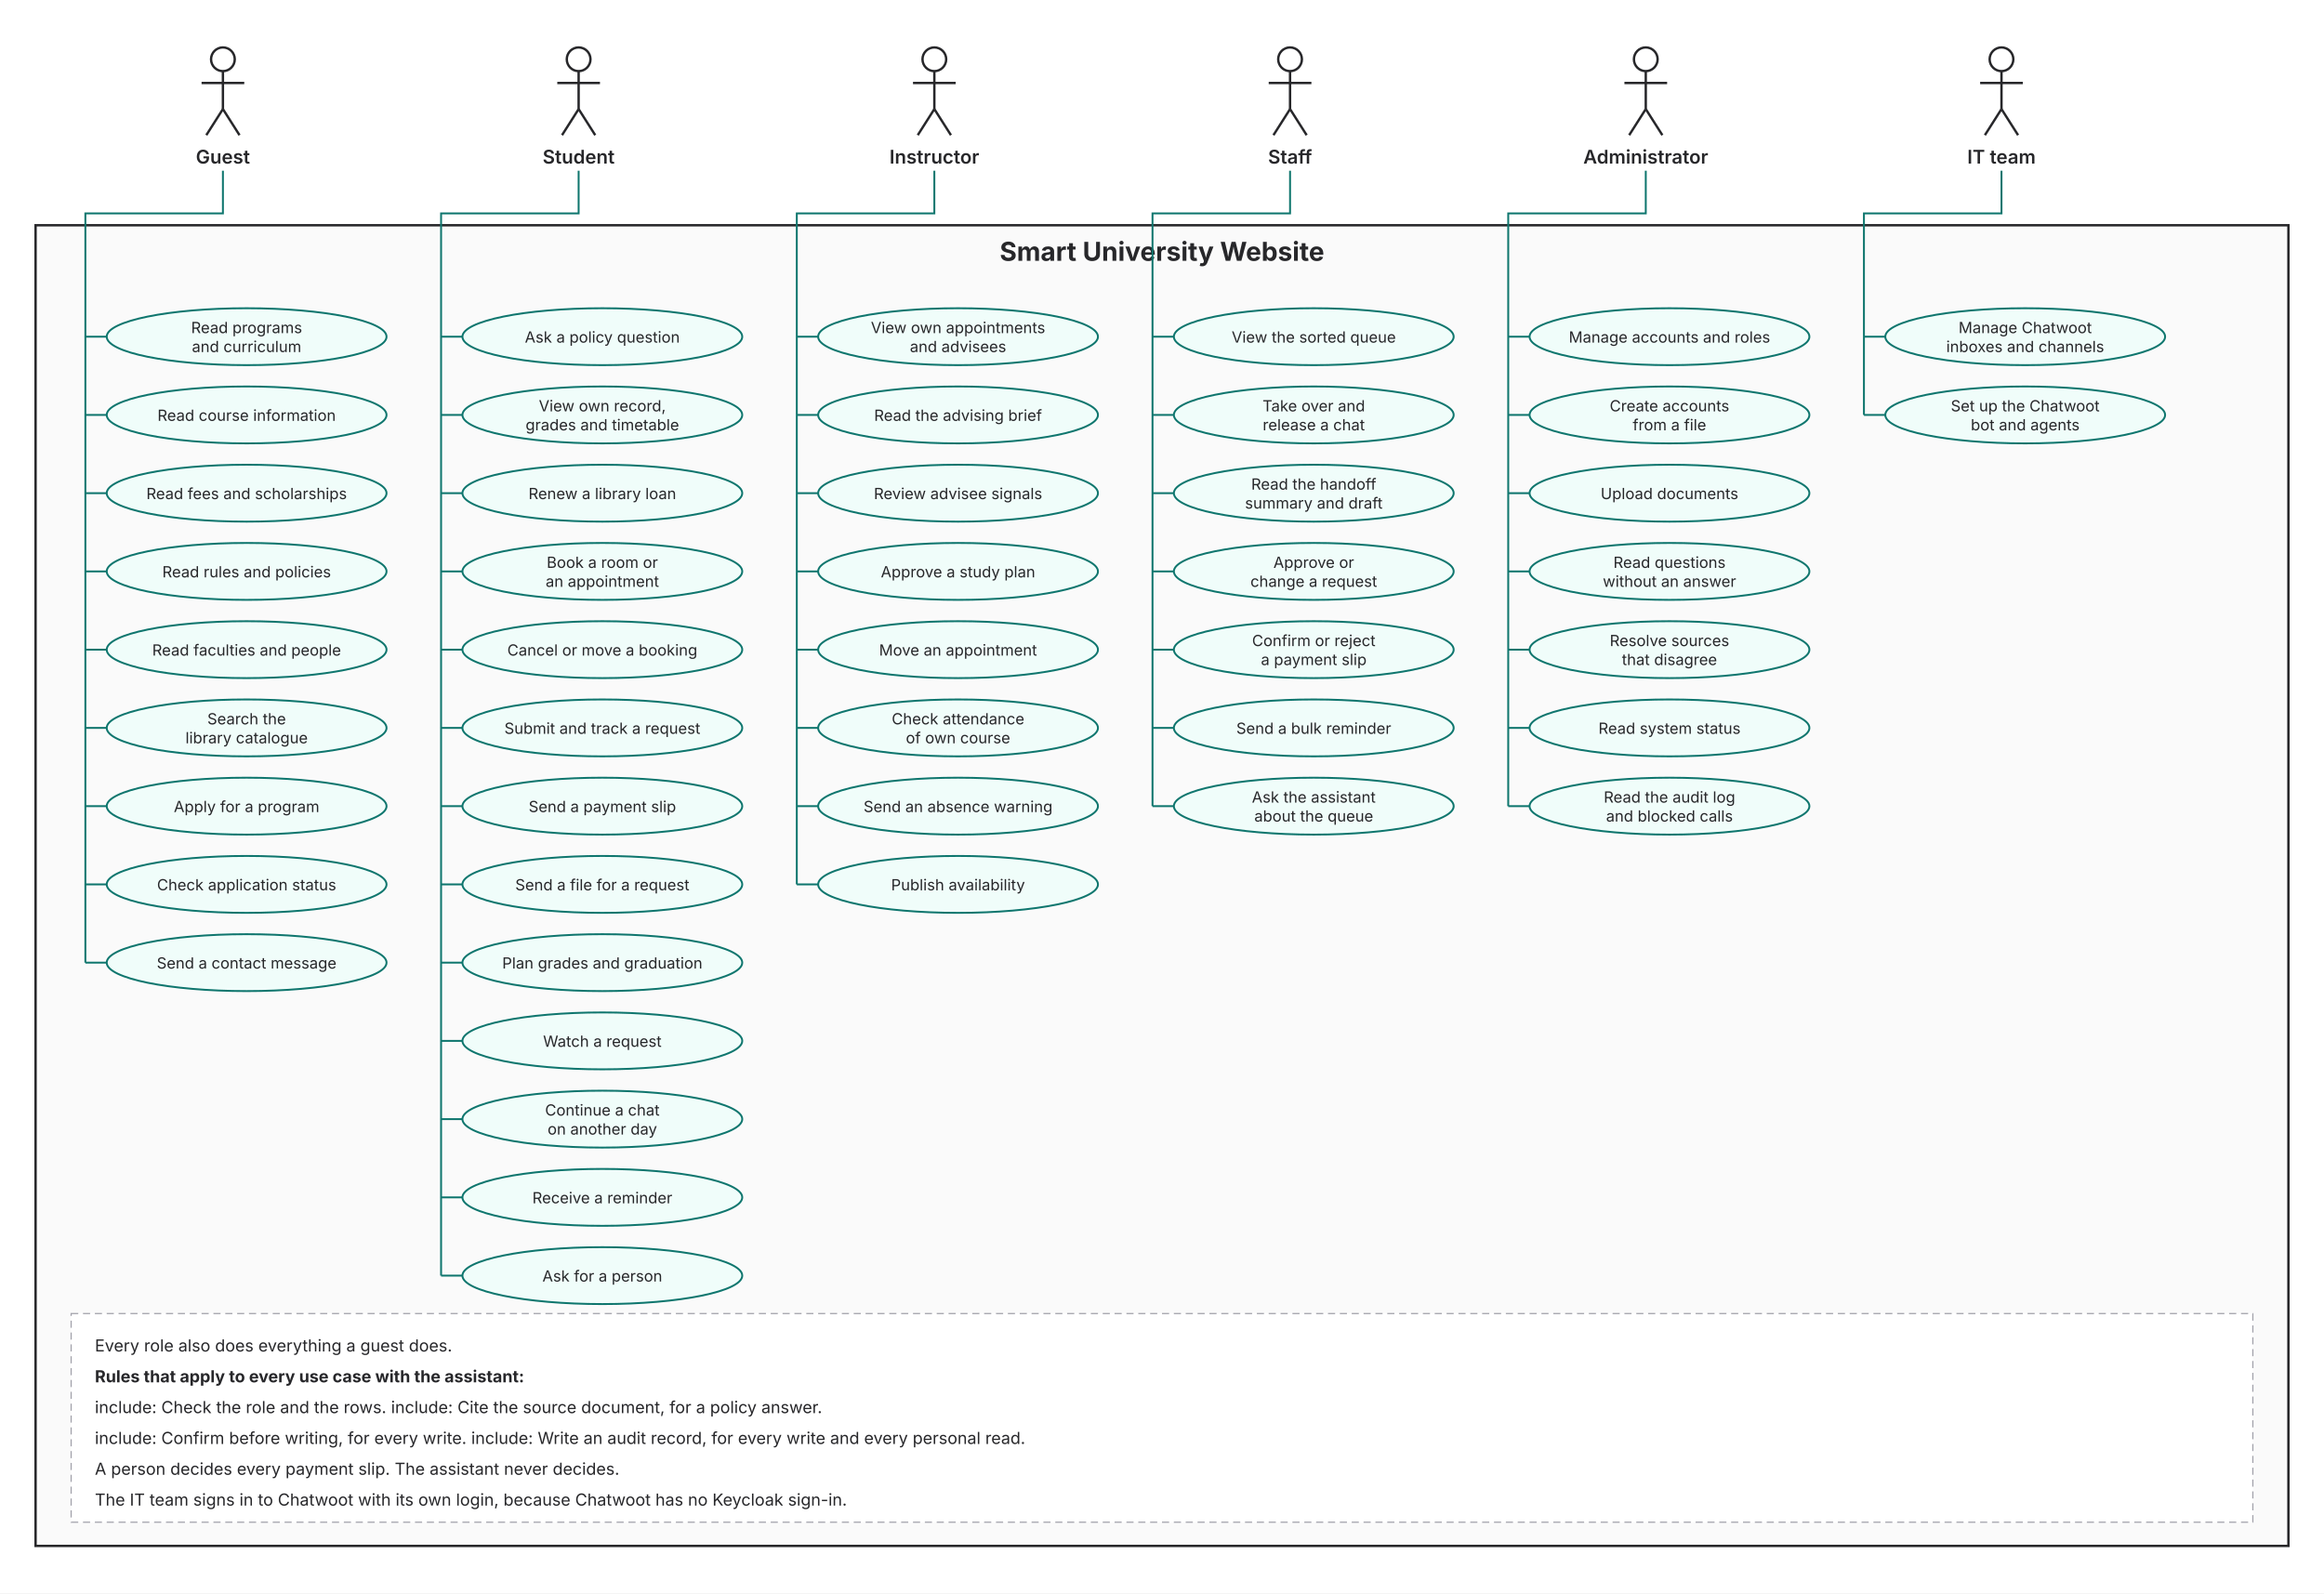
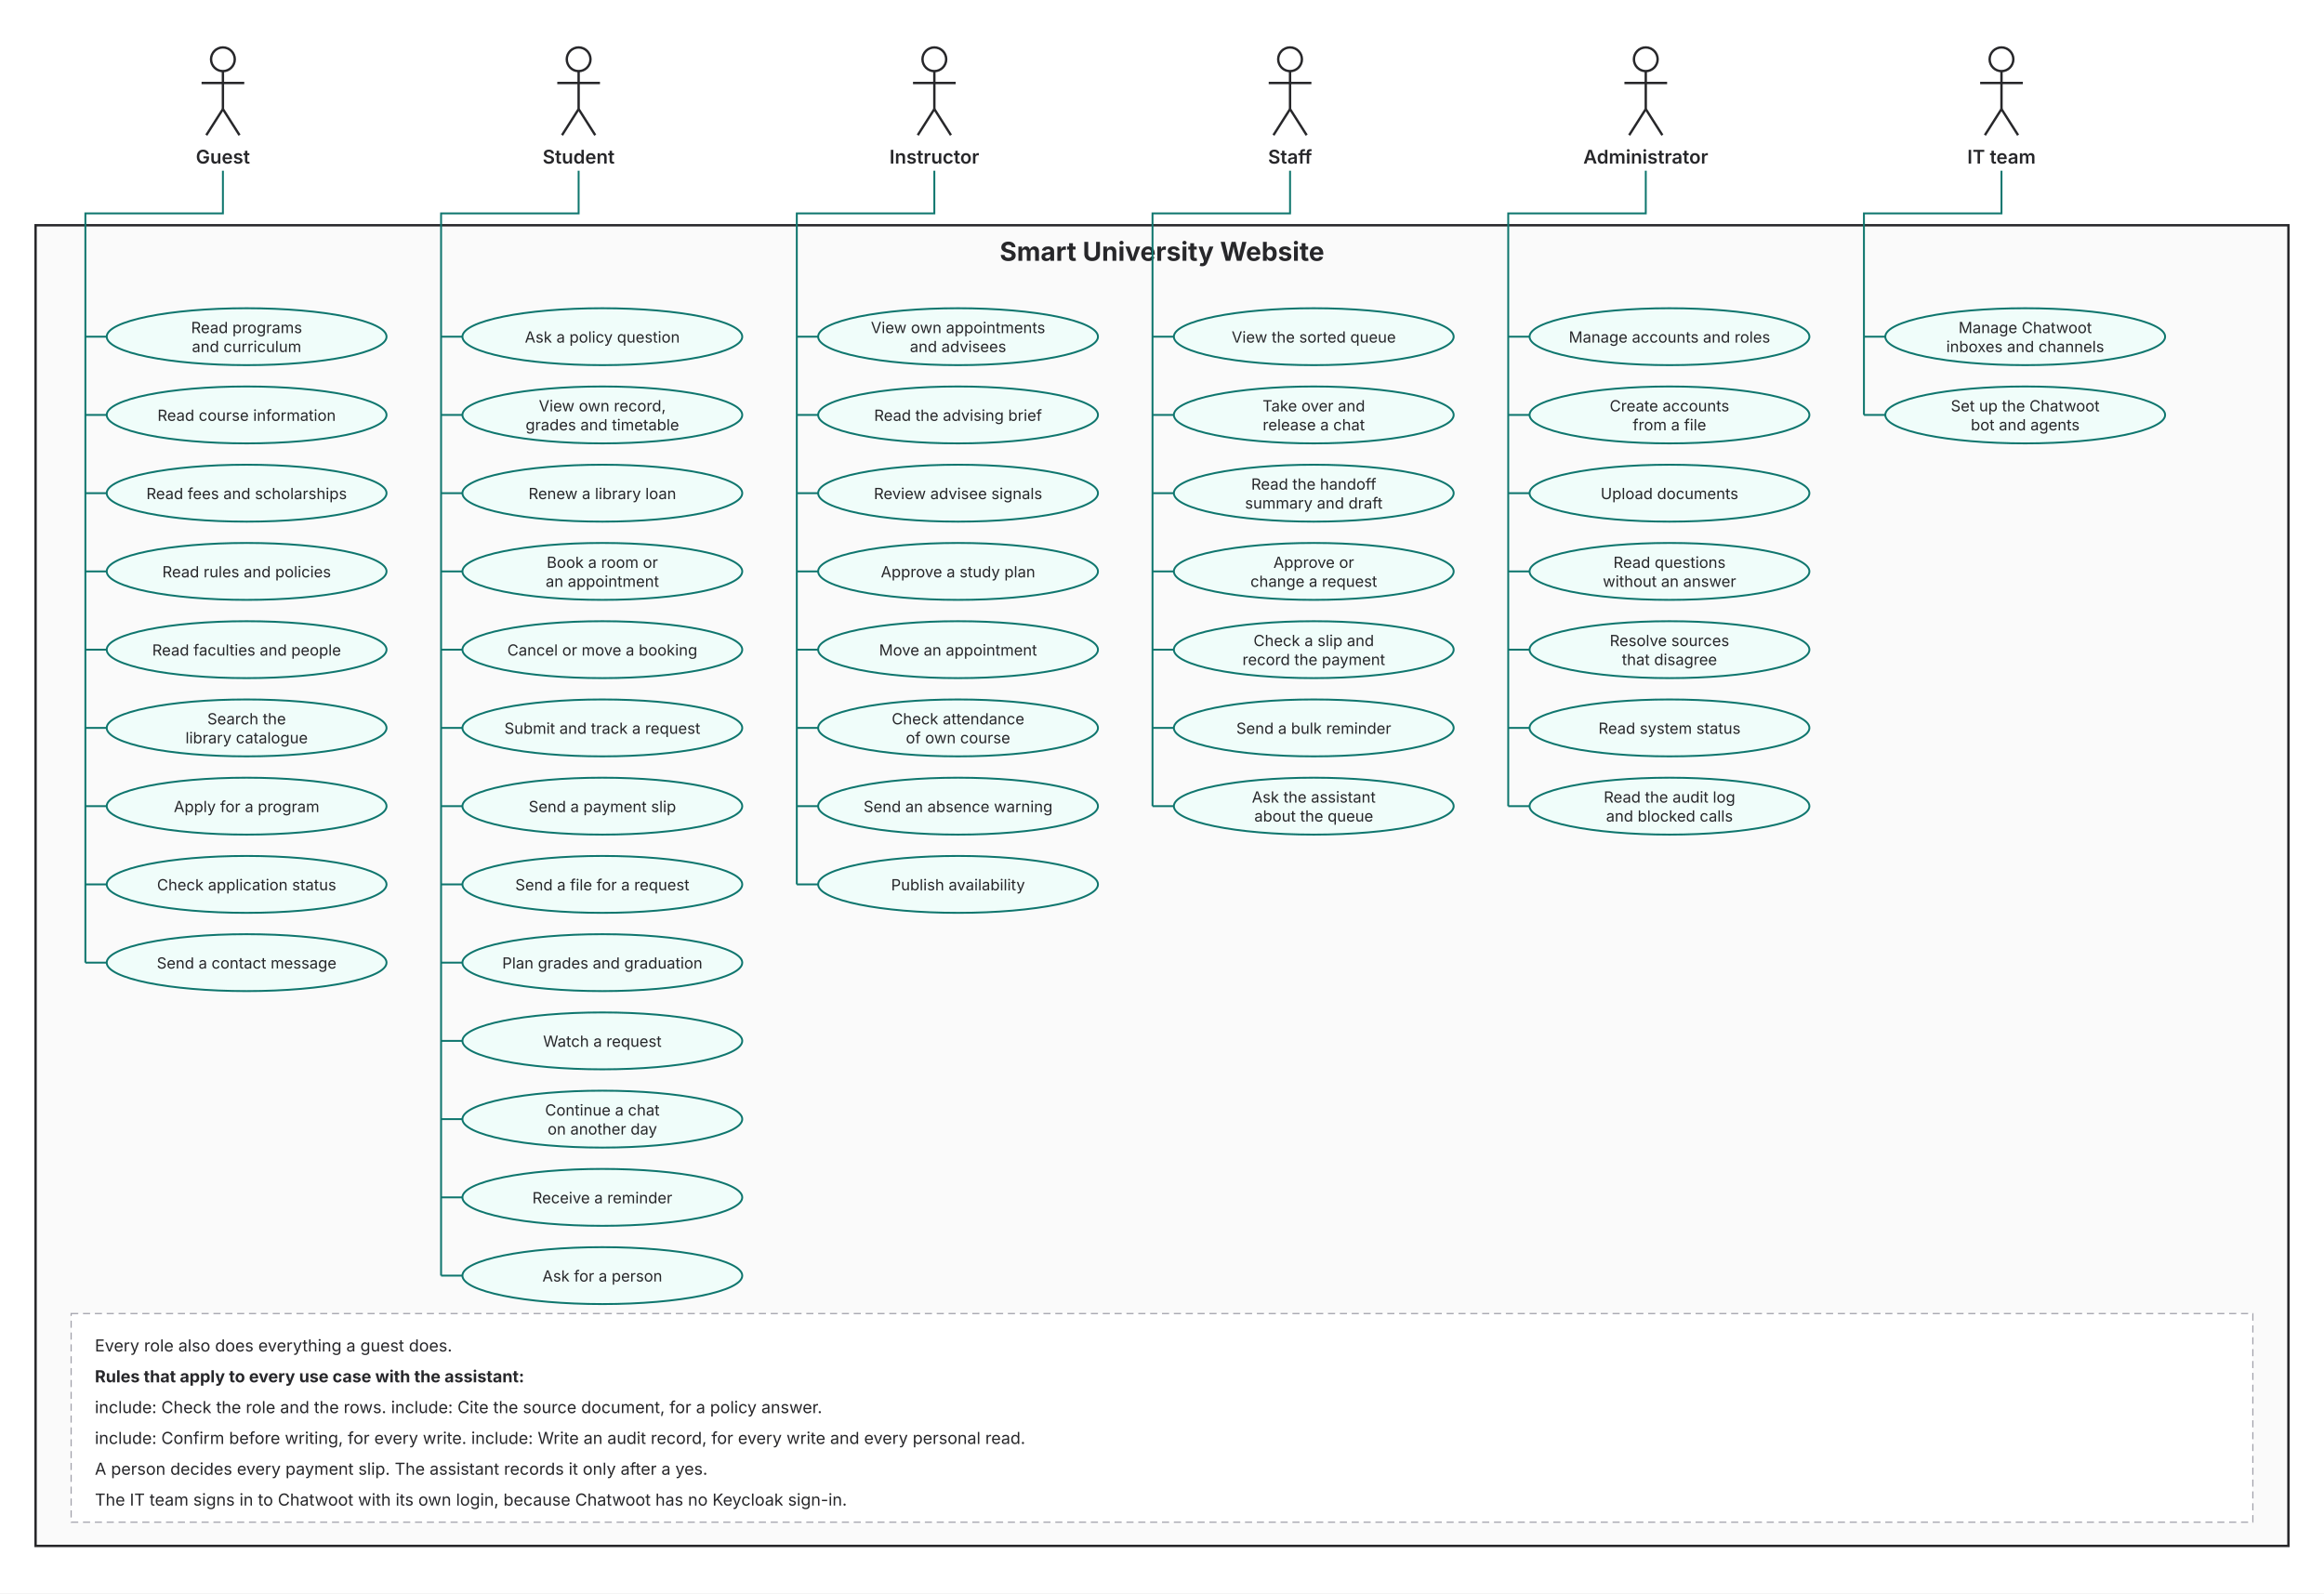
<svg xmlns="http://www.w3.org/2000/svg" width="1960" height="1344" viewBox="0 0 1960 1344" font-family="Inter, Helvetica, Arial, sans-serif">
  <rect width="1960" height="1344" fill="#ffffff" />
  <rect x="30" y="190" width="1900" height="1114" fill="#FAFAFA" stroke="#27272A" stroke-width="2" />
  <text x="980.0" y="220" text-anchor="middle" font-size="22" font-weight="700" fill="#27272A">Smart University Website</text>
  <g stroke="#27272A" stroke-width="2" fill="none">
    <circle cx="188.0" cy="50" r="10" fill="#fff" />
    <line x1="188.0" y1="60" x2="188.0" y2="92" />
    <line x1="170.0" y1="70" x2="206.0" y2="70" />
    <line x1="188.0" y1="92" x2="174.0" y2="114" />
    <line x1="188.0" y1="92" x2="202.0" y2="114" />
  </g>
  <text x="188.0" y="138" text-anchor="middle" font-size="16" font-weight="600" fill="#27272A">Guest</text>
  <polyline points="188.0,144 188.0,180 72,180 72,812.0" fill="none" stroke="#0F766E" stroke-width="1.6" />
  <line x1="72" y1="284.0" x2="90" y2="284.0" stroke="#0F766E" stroke-width="1.6" />
  <ellipse cx="208.0" cy="284.0" rx="118.0" ry="24.0" fill="#F0FDFA" stroke="#0F766E" stroke-width="1.6" />
  <text x="208.0" y="281.0" text-anchor="middle" font-size="13" fill="#27272A">Read programs</text>
  <text x="208.0" y="297.0" text-anchor="middle" font-size="13" fill="#27272A">and curriculum</text>
  <line x1="72" y1="350.0" x2="90" y2="350.0" stroke="#0F766E" stroke-width="1.6" />
  <ellipse cx="208.0" cy="350.0" rx="118.0" ry="24.0" fill="#F0FDFA" stroke="#0F766E" stroke-width="1.6" />
  <text x="208.0" y="355.0" text-anchor="middle" font-size="13" fill="#27272A">Read course information</text>
  <line x1="72" y1="416.0" x2="90" y2="416.0" stroke="#0F766E" stroke-width="1.6" />
  <ellipse cx="208.0" cy="416.0" rx="118.0" ry="24.0" fill="#F0FDFA" stroke="#0F766E" stroke-width="1.6" />
  <text x="208.0" y="421.0" text-anchor="middle" font-size="13" fill="#27272A">Read fees and scholarships</text>
  <line x1="72" y1="482.0" x2="90" y2="482.0" stroke="#0F766E" stroke-width="1.6" />
  <ellipse cx="208.0" cy="482.0" rx="118.0" ry="24.0" fill="#F0FDFA" stroke="#0F766E" stroke-width="1.6" />
  <text x="208.0" y="487.0" text-anchor="middle" font-size="13" fill="#27272A">Read rules and policies</text>
  <line x1="72" y1="548.0" x2="90" y2="548.0" stroke="#0F766E" stroke-width="1.6" />
  <ellipse cx="208.0" cy="548.0" rx="118.0" ry="24.0" fill="#F0FDFA" stroke="#0F766E" stroke-width="1.6" />
  <text x="208.0" y="553.0" text-anchor="middle" font-size="13" fill="#27272A">Read faculties and people</text>
  <line x1="72" y1="614.0" x2="90" y2="614.0" stroke="#0F766E" stroke-width="1.6" />
  <ellipse cx="208.0" cy="614.0" rx="118.0" ry="24.0" fill="#F0FDFA" stroke="#0F766E" stroke-width="1.6" />
  <text x="208.0" y="611.0" text-anchor="middle" font-size="13" fill="#27272A">Search the</text>
  <text x="208.0" y="627.0" text-anchor="middle" font-size="13" fill="#27272A">library catalogue</text>
  <line x1="72" y1="680.0" x2="90" y2="680.0" stroke="#0F766E" stroke-width="1.6" />
  <ellipse cx="208.0" cy="680.0" rx="118.0" ry="24.0" fill="#F0FDFA" stroke="#0F766E" stroke-width="1.6" />
  <text x="208.0" y="685.0" text-anchor="middle" font-size="13" fill="#27272A">Apply for a program</text>
  <line x1="72" y1="746.0" x2="90" y2="746.0" stroke="#0F766E" stroke-width="1.6" />
  <ellipse cx="208.0" cy="746.0" rx="118.0" ry="24.0" fill="#F0FDFA" stroke="#0F766E" stroke-width="1.6" />
  <text x="208.0" y="751.0" text-anchor="middle" font-size="13" fill="#27272A">Check application status</text>
  <line x1="72" y1="812.0" x2="90" y2="812.0" stroke="#0F766E" stroke-width="1.6" />
  <ellipse cx="208.0" cy="812.0" rx="118.0" ry="24.0" fill="#F0FDFA" stroke="#0F766E" stroke-width="1.6" />
  <text x="208.0" y="817.0" text-anchor="middle" font-size="13" fill="#27272A">Send a contact message</text>
  <g stroke="#27272A" stroke-width="2" fill="none">
    <circle cx="488.0" cy="50" r="10" fill="#fff" />
    <line x1="488.0" y1="60" x2="488.0" y2="92" />
    <line x1="470.0" y1="70" x2="506.0" y2="70" />
    <line x1="488.0" y1="92" x2="474.0" y2="114" />
    <line x1="488.0" y1="92" x2="502.0" y2="114" />
  </g>
  <text x="488.0" y="138" text-anchor="middle" font-size="16" font-weight="600" fill="#27272A">Student</text>
  <polyline points="488.0,144 488.0,180 372,180 372,1076.0" fill="none" stroke="#0F766E" stroke-width="1.6" />
  <line x1="372" y1="284.0" x2="390" y2="284.0" stroke="#0F766E" stroke-width="1.6" />
  <ellipse cx="508.0" cy="284.0" rx="118.0" ry="24.0" fill="#F0FDFA" stroke="#0F766E" stroke-width="1.6" />
  <text x="508.0" y="289.0" text-anchor="middle" font-size="13" fill="#27272A">Ask a policy question</text>
  <line x1="372" y1="350.0" x2="390" y2="350.0" stroke="#0F766E" stroke-width="1.6" />
  <ellipse cx="508.0" cy="350.0" rx="118.0" ry="24.0" fill="#F0FDFA" stroke="#0F766E" stroke-width="1.6" />
  <text x="508.0" y="347.0" text-anchor="middle" font-size="13" fill="#27272A">View own record,</text>
  <text x="508.0" y="363.0" text-anchor="middle" font-size="13" fill="#27272A">grades and timetable</text>
  <line x1="372" y1="416.0" x2="390" y2="416.0" stroke="#0F766E" stroke-width="1.6" />
  <ellipse cx="508.0" cy="416.0" rx="118.0" ry="24.0" fill="#F0FDFA" stroke="#0F766E" stroke-width="1.6" />
  <text x="508.0" y="421.0" text-anchor="middle" font-size="13" fill="#27272A">Renew a library loan</text>
  <line x1="372" y1="482.0" x2="390" y2="482.0" stroke="#0F766E" stroke-width="1.6" />
  <ellipse cx="508.0" cy="482.0" rx="118.0" ry="24.0" fill="#F0FDFA" stroke="#0F766E" stroke-width="1.6" />
  <text x="508.0" y="479.0" text-anchor="middle" font-size="13" fill="#27272A">Book a room or</text>
  <text x="508.0" y="495.0" text-anchor="middle" font-size="13" fill="#27272A">an appointment</text>
  <line x1="372" y1="548.0" x2="390" y2="548.0" stroke="#0F766E" stroke-width="1.6" />
  <ellipse cx="508.0" cy="548.0" rx="118.0" ry="24.0" fill="#F0FDFA" stroke="#0F766E" stroke-width="1.6" />
  <text x="508.0" y="553.0" text-anchor="middle" font-size="13" fill="#27272A">Cancel or move a booking</text>
  <line x1="372" y1="614.0" x2="390" y2="614.0" stroke="#0F766E" stroke-width="1.6" />
  <ellipse cx="508.0" cy="614.0" rx="118.0" ry="24.0" fill="#F0FDFA" stroke="#0F766E" stroke-width="1.6" />
  <text x="508.0" y="619.0" text-anchor="middle" font-size="13" fill="#27272A">Submit and track a request</text>
  <line x1="372" y1="680.0" x2="390" y2="680.0" stroke="#0F766E" stroke-width="1.6" />
  <ellipse cx="508.0" cy="680.0" rx="118.0" ry="24.0" fill="#F0FDFA" stroke="#0F766E" stroke-width="1.6" />
  <text x="508.0" y="685.0" text-anchor="middle" font-size="13" fill="#27272A">Send a payment slip</text>
  <line x1="372" y1="746.0" x2="390" y2="746.0" stroke="#0F766E" stroke-width="1.6" />
  <ellipse cx="508.0" cy="746.0" rx="118.0" ry="24.0" fill="#F0FDFA" stroke="#0F766E" stroke-width="1.6" />
  <text x="508.0" y="751.0" text-anchor="middle" font-size="13" fill="#27272A">Send a file for a request</text>
  <line x1="372" y1="812.0" x2="390" y2="812.0" stroke="#0F766E" stroke-width="1.6" />
  <ellipse cx="508.0" cy="812.0" rx="118.0" ry="24.0" fill="#F0FDFA" stroke="#0F766E" stroke-width="1.6" />
  <text x="508.0" y="817.0" text-anchor="middle" font-size="13" fill="#27272A">Plan grades and graduation</text>
  <line x1="372" y1="878.0" x2="390" y2="878.0" stroke="#0F766E" stroke-width="1.6" />
  <ellipse cx="508.0" cy="878.0" rx="118.0" ry="24.0" fill="#F0FDFA" stroke="#0F766E" stroke-width="1.6" />
  <text x="508.0" y="883.0" text-anchor="middle" font-size="13" fill="#27272A">Watch a request</text>
  <line x1="372" y1="944.0" x2="390" y2="944.0" stroke="#0F766E" stroke-width="1.6" />
  <ellipse cx="508.0" cy="944.0" rx="118.0" ry="24.0" fill="#F0FDFA" stroke="#0F766E" stroke-width="1.6" />
  <text x="508.0" y="941.0" text-anchor="middle" font-size="13" fill="#27272A">Continue a chat</text>
  <text x="508.0" y="957.0" text-anchor="middle" font-size="13" fill="#27272A">on another day</text>
  <line x1="372" y1="1010.0" x2="390" y2="1010.0" stroke="#0F766E" stroke-width="1.6" />
  <ellipse cx="508.0" cy="1010.0" rx="118.0" ry="24.0" fill="#F0FDFA" stroke="#0F766E" stroke-width="1.6" />
  <text x="508.0" y="1015.0" text-anchor="middle" font-size="13" fill="#27272A">Receive a reminder</text>
  <line x1="372" y1="1076.0" x2="390" y2="1076.0" stroke="#0F766E" stroke-width="1.6" />
  <ellipse cx="508.0" cy="1076.0" rx="118.0" ry="24.0" fill="#F0FDFA" stroke="#0F766E" stroke-width="1.6" />
  <text x="508.0" y="1081.0" text-anchor="middle" font-size="13" fill="#27272A">Ask for a person</text>
  <g stroke="#27272A" stroke-width="2" fill="none">
    <circle cx="788.0" cy="50" r="10" fill="#fff" />
    <line x1="788.0" y1="60" x2="788.0" y2="92" />
    <line x1="770.0" y1="70" x2="806.0" y2="70" />
    <line x1="788.0" y1="92" x2="774.0" y2="114" />
    <line x1="788.0" y1="92" x2="802.0" y2="114" />
  </g>
  <text x="788.0" y="138" text-anchor="middle" font-size="16" font-weight="600" fill="#27272A">Instructor</text>
  <polyline points="788.0,144 788.0,180 672,180 672,746.0" fill="none" stroke="#0F766E" stroke-width="1.6" />
  <line x1="672" y1="284.0" x2="690" y2="284.0" stroke="#0F766E" stroke-width="1.6" />
  <ellipse cx="808.0" cy="284.0" rx="118.0" ry="24.0" fill="#F0FDFA" stroke="#0F766E" stroke-width="1.6" />
  <text x="808.0" y="281.0" text-anchor="middle" font-size="13" fill="#27272A">View own appointments</text>
  <text x="808.0" y="297.0" text-anchor="middle" font-size="13" fill="#27272A">and advisees</text>
  <line x1="672" y1="350.0" x2="690" y2="350.0" stroke="#0F766E" stroke-width="1.6" />
  <ellipse cx="808.0" cy="350.0" rx="118.0" ry="24.0" fill="#F0FDFA" stroke="#0F766E" stroke-width="1.6" />
  <text x="808.0" y="355.0" text-anchor="middle" font-size="13" fill="#27272A">Read the advising brief</text>
  <line x1="672" y1="416.0" x2="690" y2="416.0" stroke="#0F766E" stroke-width="1.6" />
  <ellipse cx="808.0" cy="416.0" rx="118.0" ry="24.0" fill="#F0FDFA" stroke="#0F766E" stroke-width="1.6" />
  <text x="808.0" y="421.0" text-anchor="middle" font-size="13" fill="#27272A">Review advisee signals</text>
  <line x1="672" y1="482.0" x2="690" y2="482.0" stroke="#0F766E" stroke-width="1.6" />
  <ellipse cx="808.0" cy="482.0" rx="118.0" ry="24.0" fill="#F0FDFA" stroke="#0F766E" stroke-width="1.6" />
  <text x="808.0" y="487.0" text-anchor="middle" font-size="13" fill="#27272A">Approve a study plan</text>
  <line x1="672" y1="548.0" x2="690" y2="548.0" stroke="#0F766E" stroke-width="1.6" />
  <ellipse cx="808.0" cy="548.0" rx="118.0" ry="24.0" fill="#F0FDFA" stroke="#0F766E" stroke-width="1.6" />
  <text x="808.0" y="553.0" text-anchor="middle" font-size="13" fill="#27272A">Move an appointment</text>
  <line x1="672" y1="614.0" x2="690" y2="614.0" stroke="#0F766E" stroke-width="1.6" />
  <ellipse cx="808.0" cy="614.0" rx="118.0" ry="24.0" fill="#F0FDFA" stroke="#0F766E" stroke-width="1.6" />
  <text x="808.0" y="611.0" text-anchor="middle" font-size="13" fill="#27272A">Check attendance</text>
  <text x="808.0" y="627.0" text-anchor="middle" font-size="13" fill="#27272A">of own course</text>
  <line x1="672" y1="680.0" x2="690" y2="680.0" stroke="#0F766E" stroke-width="1.6" />
  <ellipse cx="808.0" cy="680.0" rx="118.0" ry="24.0" fill="#F0FDFA" stroke="#0F766E" stroke-width="1.6" />
  <text x="808.0" y="685.0" text-anchor="middle" font-size="13" fill="#27272A">Send an absence warning</text>
  <line x1="672" y1="746.0" x2="690" y2="746.0" stroke="#0F766E" stroke-width="1.6" />
  <ellipse cx="808.0" cy="746.0" rx="118.0" ry="24.0" fill="#F0FDFA" stroke="#0F766E" stroke-width="1.6" />
  <text x="808.0" y="751.0" text-anchor="middle" font-size="13" fill="#27272A">Publish availability</text>
  <g stroke="#27272A" stroke-width="2" fill="none">
    <circle cx="1088.0" cy="50" r="10" fill="#fff" />
    <line x1="1088.0" y1="60" x2="1088.0" y2="92" />
    <line x1="1070.0" y1="70" x2="1106.0" y2="70" />
    <line x1="1088.0" y1="92" x2="1074.0" y2="114" />
    <line x1="1088.0" y1="92" x2="1102.0" y2="114" />
  </g>
  <text x="1088.0" y="138" text-anchor="middle" font-size="16" font-weight="600" fill="#27272A">Staff</text>
  <polyline points="1088.0,144 1088.0,180 972,180 972,680.0" fill="none" stroke="#0F766E" stroke-width="1.6" />
  <line x1="972" y1="284.0" x2="990" y2="284.0" stroke="#0F766E" stroke-width="1.6" />
  <ellipse cx="1108.0" cy="284.0" rx="118.0" ry="24.0" fill="#F0FDFA" stroke="#0F766E" stroke-width="1.6" />
  <text x="1108.0" y="289.0" text-anchor="middle" font-size="13" fill="#27272A">View the sorted queue</text>
  <line x1="972" y1="350.0" x2="990" y2="350.0" stroke="#0F766E" stroke-width="1.6" />
  <ellipse cx="1108.0" cy="350.0" rx="118.0" ry="24.0" fill="#F0FDFA" stroke="#0F766E" stroke-width="1.6" />
  <text x="1108.0" y="347.0" text-anchor="middle" font-size="13" fill="#27272A">Take over and</text>
  <text x="1108.0" y="363.0" text-anchor="middle" font-size="13" fill="#27272A">release a chat</text>
  <line x1="972" y1="416.0" x2="990" y2="416.0" stroke="#0F766E" stroke-width="1.6" />
  <ellipse cx="1108.0" cy="416.0" rx="118.0" ry="24.0" fill="#F0FDFA" stroke="#0F766E" stroke-width="1.6" />
  <text x="1108.0" y="413.0" text-anchor="middle" font-size="13" fill="#27272A">Read the handoff</text>
  <text x="1108.0" y="429.0" text-anchor="middle" font-size="13" fill="#27272A">summary and draft</text>
  <line x1="972" y1="482.0" x2="990" y2="482.0" stroke="#0F766E" stroke-width="1.6" />
  <ellipse cx="1108.0" cy="482.0" rx="118.0" ry="24.0" fill="#F0FDFA" stroke="#0F766E" stroke-width="1.6" />
  <text x="1108.0" y="479.0" text-anchor="middle" font-size="13" fill="#27272A">Approve or</text>
  <text x="1108.0" y="495.0" text-anchor="middle" font-size="13" fill="#27272A">change a request</text>
  <line x1="972" y1="548.0" x2="990" y2="548.0" stroke="#0F766E" stroke-width="1.6" />
  <ellipse cx="1108.0" cy="548.0" rx="118.0" ry="24.0" fill="#F0FDFA" stroke="#0F766E" stroke-width="1.6" />
-   <text x="1108.0" y="545.0" text-anchor="middle" font-size="13" fill="#27272A">Confirm or reject</text>
-   <text x="1108.0" y="561.0" text-anchor="middle" font-size="13" fill="#27272A">a payment slip</text>
+   <text x="1108.0" y="545.0" text-anchor="middle" font-size="13" fill="#27272A">Check a slip and</text>
+   <text x="1108.0" y="561.0" text-anchor="middle" font-size="13" fill="#27272A">record the payment</text>
  <line x1="972" y1="614.0" x2="990" y2="614.0" stroke="#0F766E" stroke-width="1.6" />
  <ellipse cx="1108.0" cy="614.0" rx="118.0" ry="24.0" fill="#F0FDFA" stroke="#0F766E" stroke-width="1.6" />
  <text x="1108.0" y="619.0" text-anchor="middle" font-size="13" fill="#27272A">Send a bulk reminder</text>
  <line x1="972" y1="680.0" x2="990" y2="680.0" stroke="#0F766E" stroke-width="1.6" />
  <ellipse cx="1108.0" cy="680.0" rx="118.0" ry="24.0" fill="#F0FDFA" stroke="#0F766E" stroke-width="1.6" />
  <text x="1108.0" y="677.0" text-anchor="middle" font-size="13" fill="#27272A">Ask the assistant</text>
  <text x="1108.0" y="693.0" text-anchor="middle" font-size="13" fill="#27272A">about the queue</text>
  <g stroke="#27272A" stroke-width="2" fill="none">
    <circle cx="1388.0" cy="50" r="10" fill="#fff" />
    <line x1="1388.0" y1="60" x2="1388.0" y2="92" />
    <line x1="1370.0" y1="70" x2="1406.0" y2="70" />
    <line x1="1388.0" y1="92" x2="1374.0" y2="114" />
    <line x1="1388.0" y1="92" x2="1402.0" y2="114" />
  </g>
  <text x="1388.0" y="138" text-anchor="middle" font-size="16" font-weight="600" fill="#27272A">Administrator</text>
  <polyline points="1388.0,144 1388.0,180 1272,180 1272,680.0" fill="none" stroke="#0F766E" stroke-width="1.6" />
  <line x1="1272" y1="284.0" x2="1290" y2="284.0" stroke="#0F766E" stroke-width="1.6" />
  <ellipse cx="1408.0" cy="284.0" rx="118.0" ry="24.0" fill="#F0FDFA" stroke="#0F766E" stroke-width="1.6" />
  <text x="1408.0" y="289.0" text-anchor="middle" font-size="13" fill="#27272A">Manage accounts and roles</text>
  <line x1="1272" y1="350.0" x2="1290" y2="350.0" stroke="#0F766E" stroke-width="1.6" />
  <ellipse cx="1408.0" cy="350.0" rx="118.0" ry="24.0" fill="#F0FDFA" stroke="#0F766E" stroke-width="1.6" />
  <text x="1408.0" y="347.0" text-anchor="middle" font-size="13" fill="#27272A">Create accounts</text>
  <text x="1408.0" y="363.0" text-anchor="middle" font-size="13" fill="#27272A">from a file</text>
  <line x1="1272" y1="416.0" x2="1290" y2="416.0" stroke="#0F766E" stroke-width="1.6" />
  <ellipse cx="1408.0" cy="416.0" rx="118.0" ry="24.0" fill="#F0FDFA" stroke="#0F766E" stroke-width="1.6" />
  <text x="1408.0" y="421.0" text-anchor="middle" font-size="13" fill="#27272A">Upload documents</text>
  <line x1="1272" y1="482.0" x2="1290" y2="482.0" stroke="#0F766E" stroke-width="1.6" />
  <ellipse cx="1408.0" cy="482.0" rx="118.0" ry="24.0" fill="#F0FDFA" stroke="#0F766E" stroke-width="1.6" />
  <text x="1408.0" y="479.0" text-anchor="middle" font-size="13" fill="#27272A">Read questions</text>
  <text x="1408.0" y="495.0" text-anchor="middle" font-size="13" fill="#27272A">without an answer</text>
  <line x1="1272" y1="548.0" x2="1290" y2="548.0" stroke="#0F766E" stroke-width="1.6" />
  <ellipse cx="1408.0" cy="548.0" rx="118.0" ry="24.0" fill="#F0FDFA" stroke="#0F766E" stroke-width="1.6" />
  <text x="1408.0" y="545.0" text-anchor="middle" font-size="13" fill="#27272A">Resolve sources</text>
  <text x="1408.0" y="561.0" text-anchor="middle" font-size="13" fill="#27272A">that disagree</text>
  <line x1="1272" y1="614.0" x2="1290" y2="614.0" stroke="#0F766E" stroke-width="1.6" />
  <ellipse cx="1408.0" cy="614.0" rx="118.0" ry="24.0" fill="#F0FDFA" stroke="#0F766E" stroke-width="1.6" />
  <text x="1408.0" y="619.0" text-anchor="middle" font-size="13" fill="#27272A">Read system status</text>
  <line x1="1272" y1="680.0" x2="1290" y2="680.0" stroke="#0F766E" stroke-width="1.6" />
  <ellipse cx="1408.0" cy="680.0" rx="118.0" ry="24.0" fill="#F0FDFA" stroke="#0F766E" stroke-width="1.6" />
  <text x="1408.0" y="677.0" text-anchor="middle" font-size="13" fill="#27272A">Read the audit log</text>
  <text x="1408.0" y="693.0" text-anchor="middle" font-size="13" fill="#27272A">and blocked calls</text>
  <rect x="60" y="1108" width="1840" height="176" fill="#ffffff" stroke="#A1A1AA" stroke-dasharray="6 4" />
  <text x="80" y="1140" font-size="14" fill="#27272A">Every role also does everything a guest does.</text>
  <text x="80" y="1166" font-size="14" fill="#27272A" font-weight="700">Rules that apply to every use case with the assistant:</text>
  <text x="80" y="1192" font-size="14" fill="#27272A">include: Check the role and the rows.   include: Cite the source document, for a policy answer.</text>
  <text x="80" y="1218" font-size="14" fill="#27272A">include: Confirm before writing, for every write.   include: Write an audit record, for every write and every personal read.</text>
-   <text x="80" y="1244" font-size="14" fill="#27272A">A person decides every payment slip. The assistant never decides.</text>
+   <text x="80" y="1244" font-size="14" fill="#27272A">A person decides every payment slip. The assistant records it only after a yes.</text>
  <g stroke="#27272A" stroke-width="2" fill="none">
    <circle cx="1688.0" cy="50" r="10" fill="#fff" />
    <line x1="1688.0" y1="60" x2="1688.0" y2="92" />
    <line x1="1670.0" y1="70" x2="1706.0" y2="70" />
    <line x1="1688.0" y1="92" x2="1674.0" y2="114" />
    <line x1="1688.0" y1="92" x2="1702.0" y2="114" />
  </g>
  <text x="1688.0" y="138" text-anchor="middle" font-size="16" font-weight="600" fill="#27272A">IT team</text>
  <polyline points="1688.0,144 1688.0,180 1572,180 1572,350.0" fill="none" stroke="#0F766E" stroke-width="1.6" />
  <line x1="1572" y1="284" x2="1590" y2="284" stroke="#0F766E" stroke-width="1.6" />
  <ellipse cx="1708.0" cy="284" rx="118.0" ry="24.0" fill="#F0FDFA" stroke="#0F766E" stroke-width="1.6" />
  <text x="1708.0" y="281" text-anchor="middle" font-size="13" fill="#27272A">Manage Chatwoot</text>
  <text x="1708.0" y="297" text-anchor="middle" font-size="13" fill="#27272A">inboxes and channels</text>
  <line x1="1572" y1="350" x2="1590" y2="350" stroke="#0F766E" stroke-width="1.6" />
  <ellipse cx="1708.0" cy="350" rx="118.0" ry="24.0" fill="#F0FDFA" stroke="#0F766E" stroke-width="1.6" />
  <text x="1708.0" y="347" text-anchor="middle" font-size="13" fill="#27272A">Set up the Chatwoot</text>
  <text x="1708.0" y="363" text-anchor="middle" font-size="13" fill="#27272A">bot and agents</text>
  <text x="80" y="1270" font-size="14" fill="#27272A">The IT team signs in to Chatwoot with its own login, because Chatwoot has no Keycloak sign-in.</text>
</svg>
